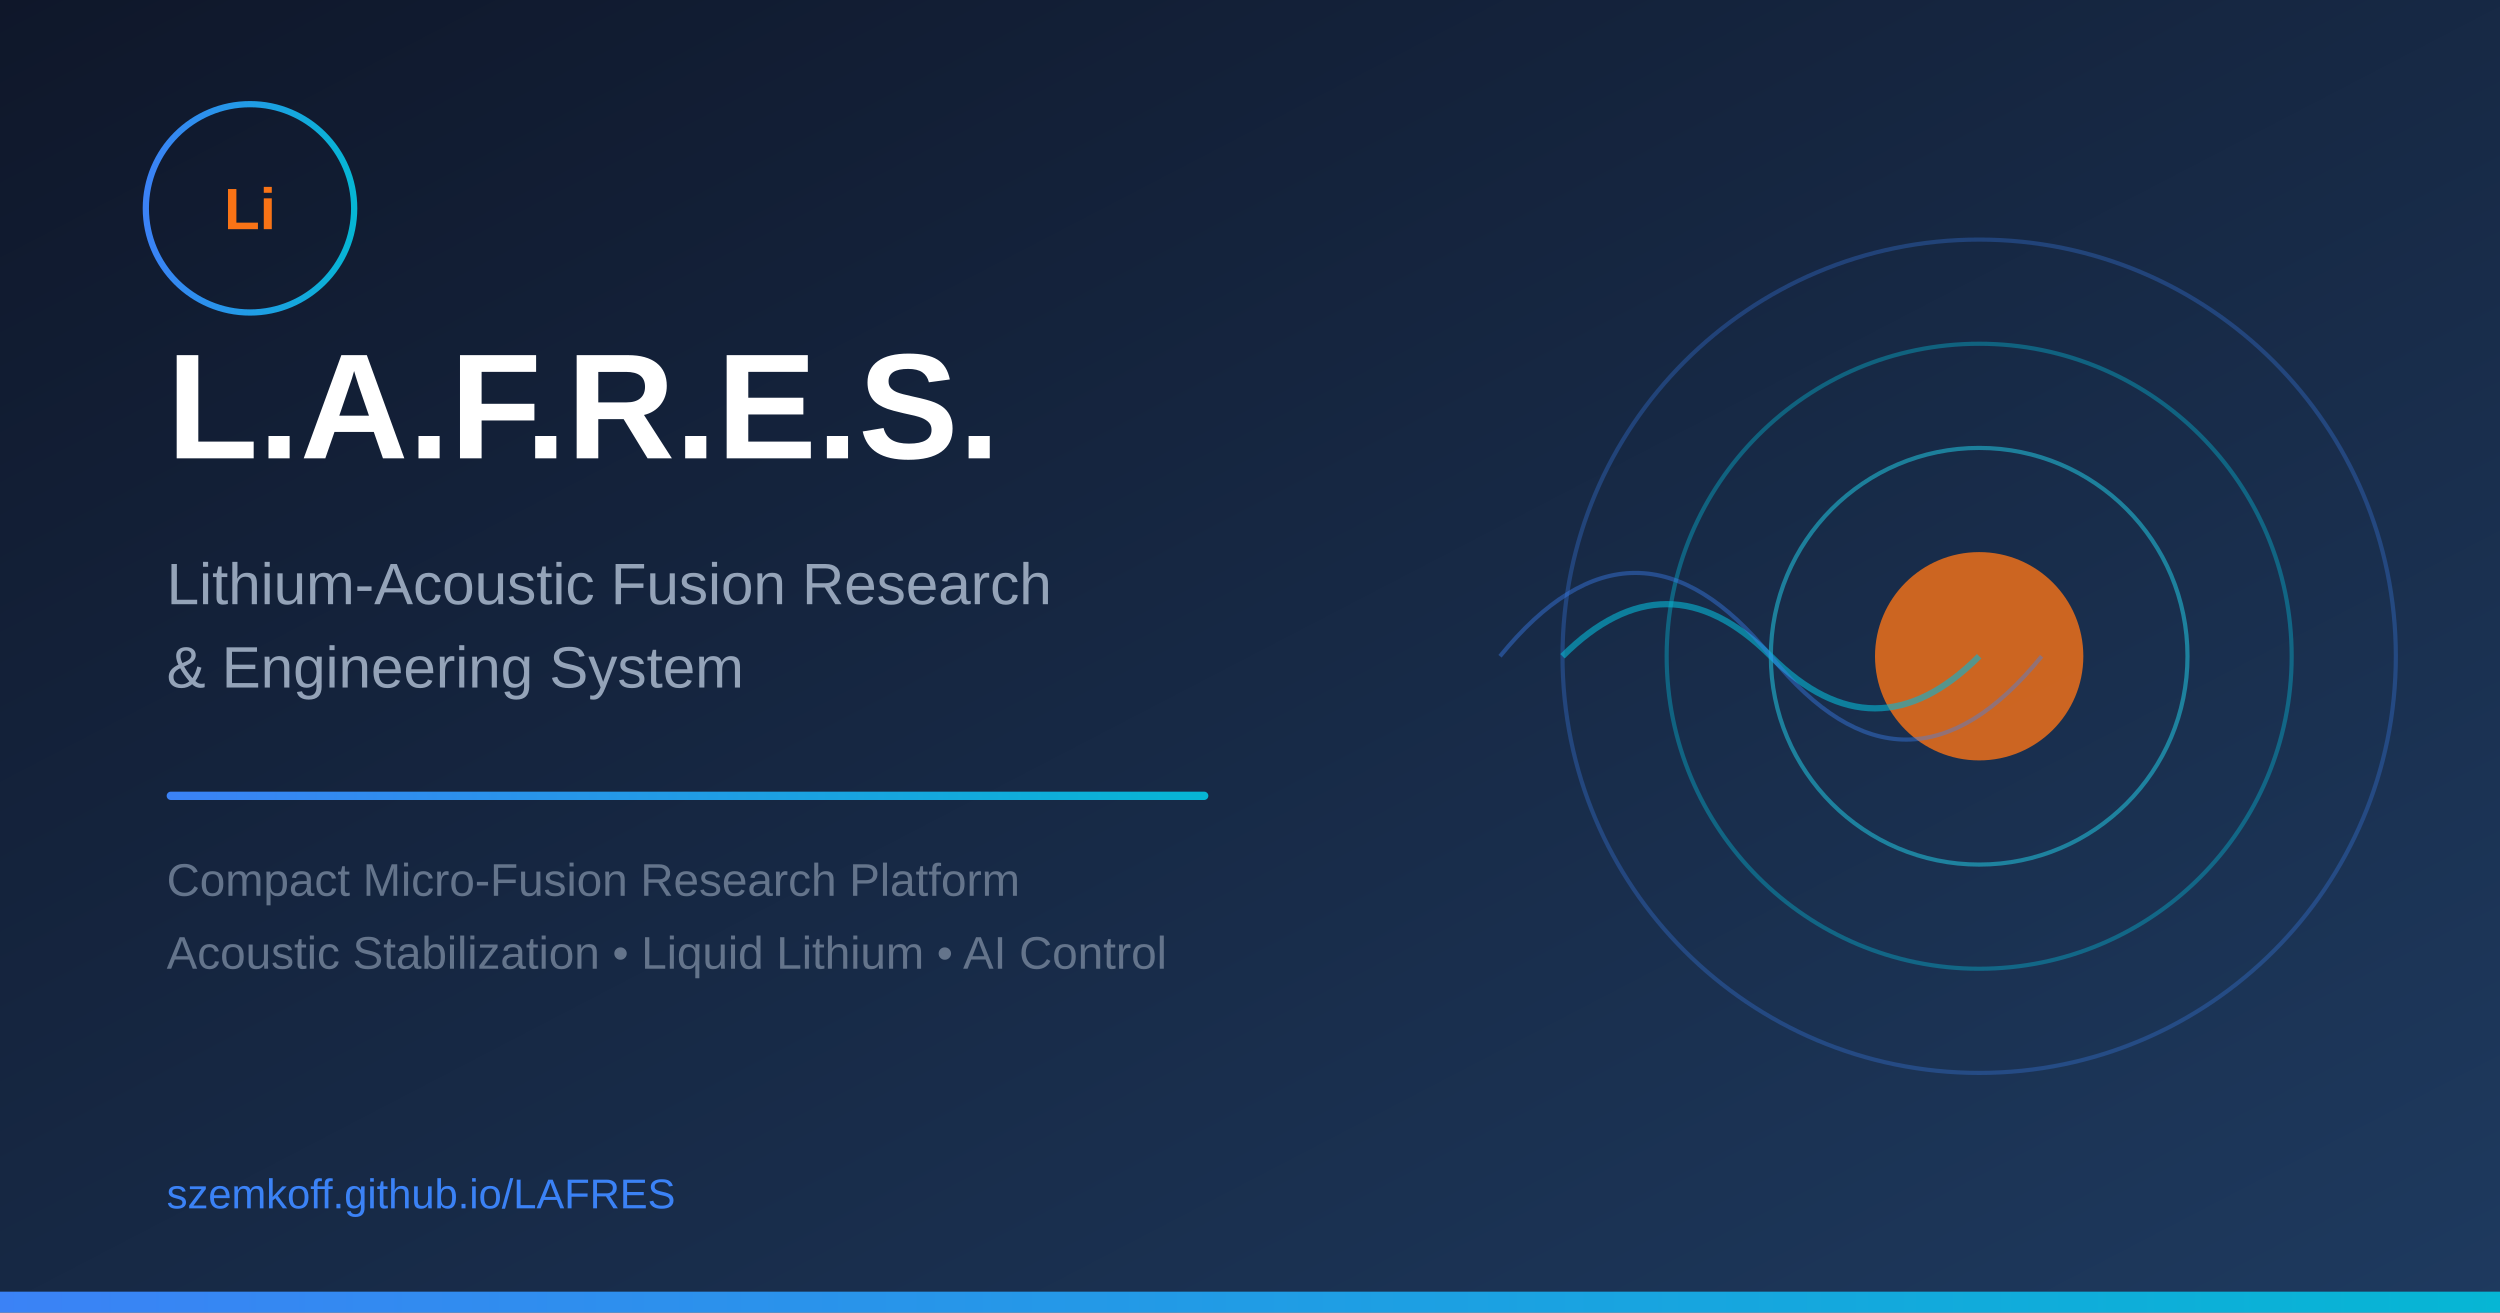
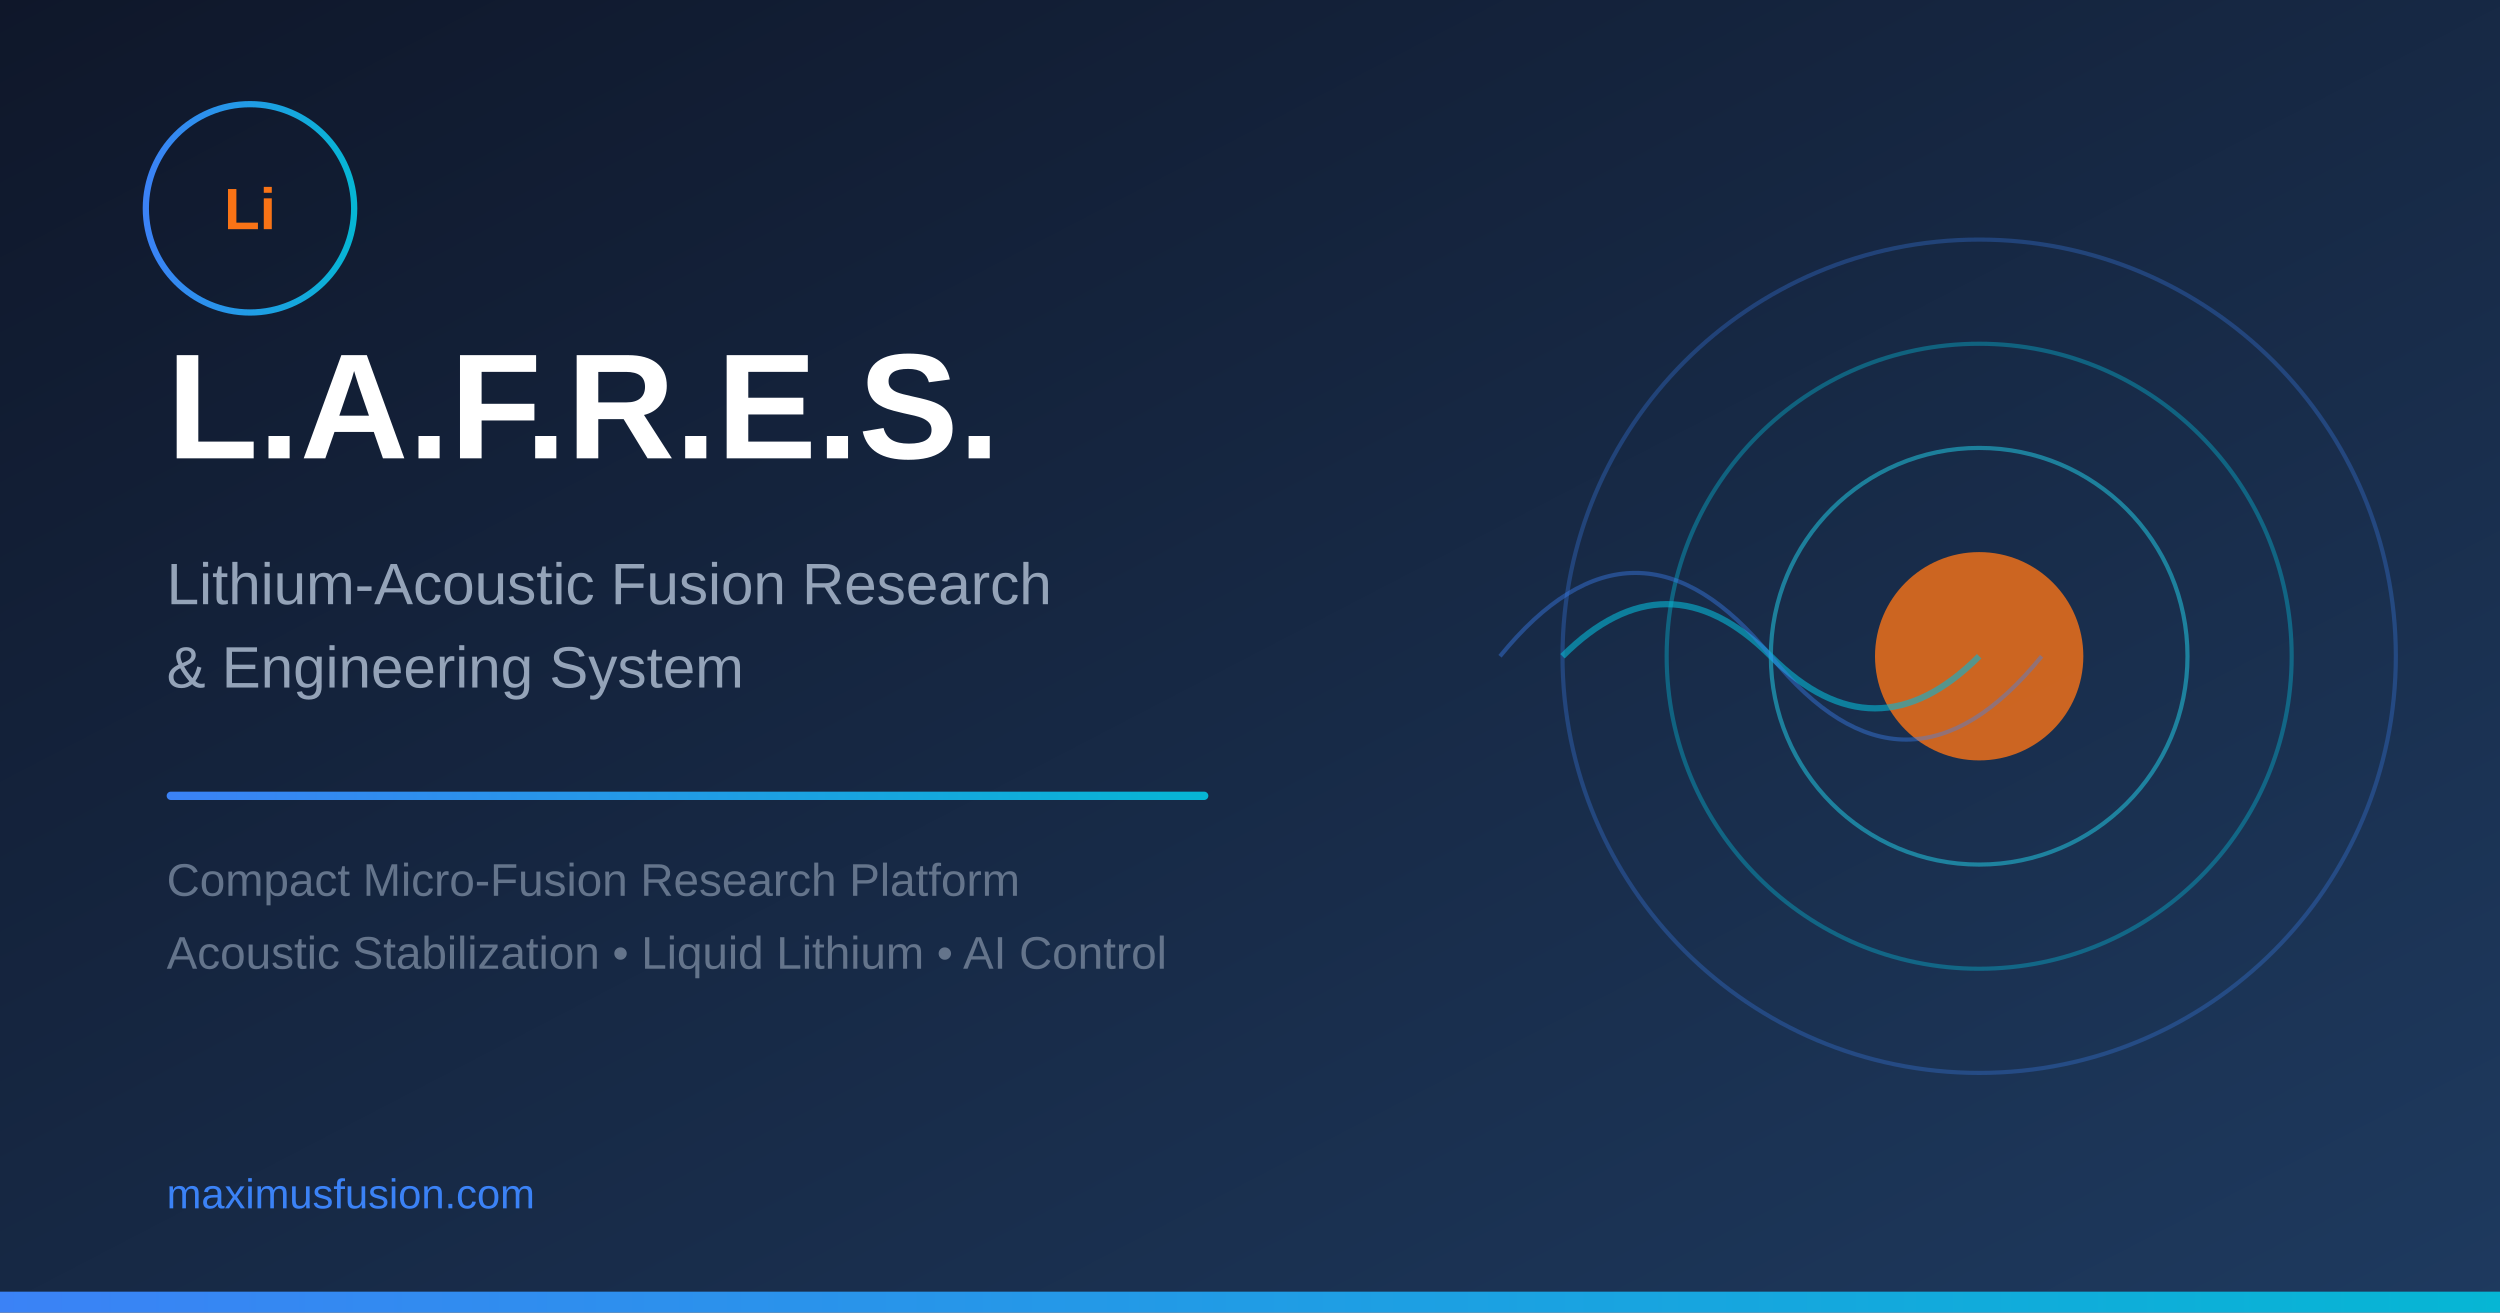
<svg xmlns="http://www.w3.org/2000/svg" width="1200" height="630" viewBox="0 0 1200 630">
  <defs>
    <linearGradient id="bgGrad" x1="0%" y1="0%" x2="100%" y2="100%">
      <stop offset="0%" style="stop-color:#0f172a" />
      <stop offset="100%" style="stop-color:#1e3a5f" />
    </linearGradient>
    <linearGradient id="accentGrad" x1="0%" y1="0%" x2="100%" y2="0%">
      <stop offset="0%" style="stop-color:#3b82f6" />
      <stop offset="100%" style="stop-color:#06b6d4" />
    </linearGradient>
  </defs>
  <rect width="1200" height="630" fill="url(#bgGrad)" />
  <circle cx="950" cy="315" r="200" fill="none" stroke="#3b82f6" stroke-width="2" opacity="0.3" />
  <circle cx="950" cy="315" r="150" fill="none" stroke="#06b6d4" stroke-width="2" opacity="0.4" />
  <circle cx="950" cy="315" r="100" fill="none" stroke="#22d3ee" stroke-width="2" opacity="0.5" />
  <circle cx="950" cy="315" r="50" fill="#f97316" opacity="0.8" />
  <path d="M750 315 Q 800 265 850 315 Q 900 365 950 315" stroke="#06b6d4" stroke-width="3" fill="none" opacity="0.6" />
  <path d="M720 315 Q 785 235 850 315 Q 915 395 980 315" stroke="#3b82f6" stroke-width="2" fill="none" opacity="0.4" />
  <circle cx="120" cy="100" r="50" fill="none" stroke="url(#accentGrad)" stroke-width="3" />
  <text x="120" y="110" font-family="Arial, sans-serif" font-size="28" font-weight="bold" fill="#f97316" text-anchor="middle">Li</text>
  <text x="80" y="220" font-family="Arial, sans-serif" font-size="72" font-weight="bold" fill="white">L.A.F.R.E.S.</text>
  <text x="80" y="290" font-family="Arial, sans-serif" font-size="28" fill="#94a3b8">Lithium-Acoustic Fusion Research</text>
  <text x="80" y="330" font-family="Arial, sans-serif" font-size="28" fill="#94a3b8">&amp; Engineering System</text>
  <rect x="80" y="380" width="500" height="4" rx="2" fill="url(#accentGrad)" />
  <text x="80" y="430" font-family="Arial, sans-serif" font-size="22" fill="#64748b">Compact Micro-Fusion Research Platform</text>
  <text x="80" y="465" font-family="Arial, sans-serif" font-size="22" fill="#64748b">Acoustic Stabilization • Liquid Lithium • AI Control</text>
-   <text x="80" y="580" font-family="Arial, sans-serif" font-size="20" fill="#3b82f6">szemkoff.github.io/LAFRES</text>
+   <text x="80" y="580" font-family="Arial, sans-serif" font-size="20" fill="#3b82f6">maximusfusion.com</text>
  <rect x="0" y="620" width="1200" height="10" fill="url(#accentGrad)" />
</svg>
